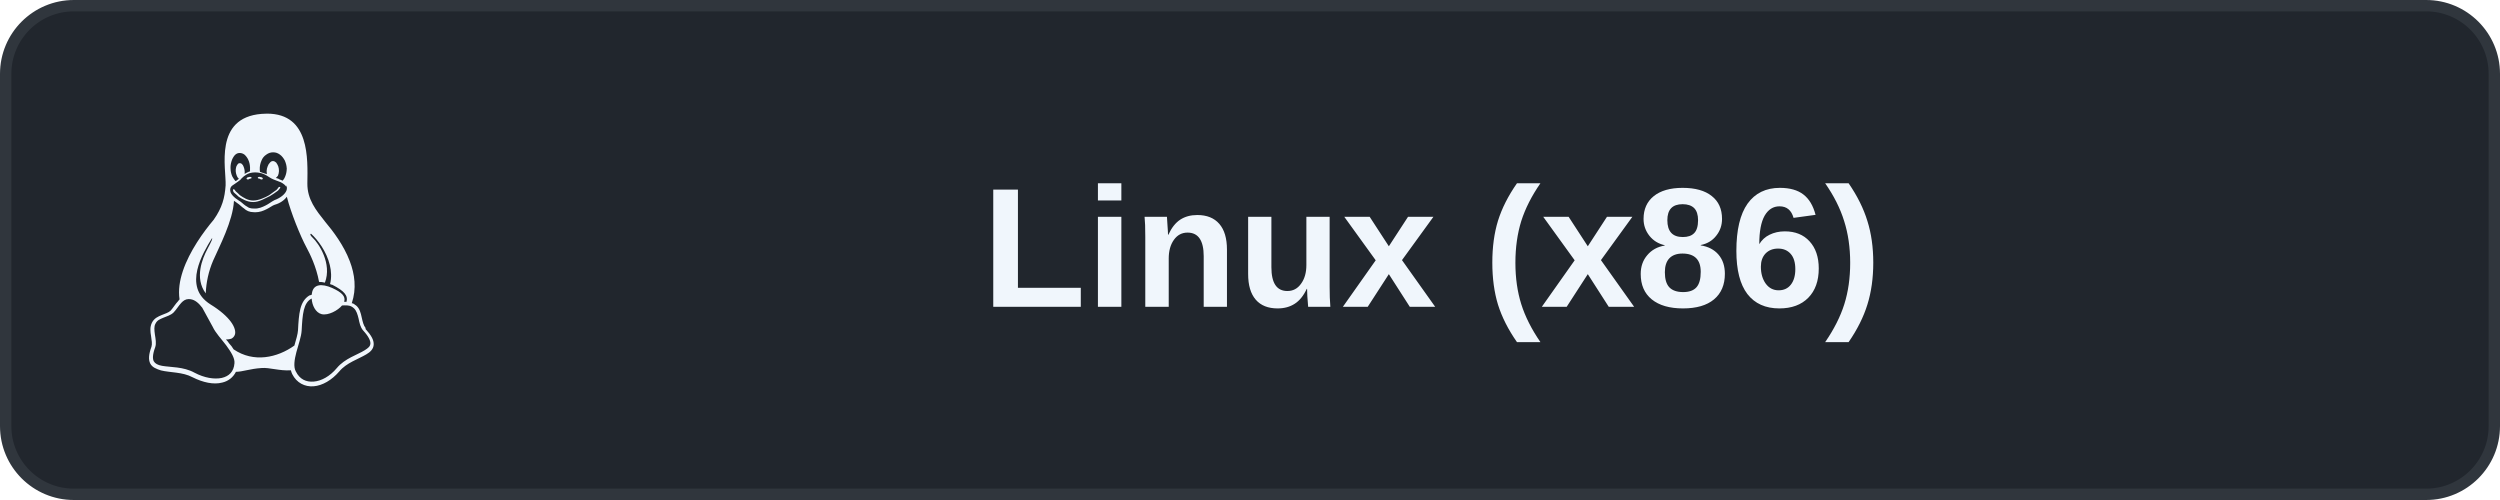
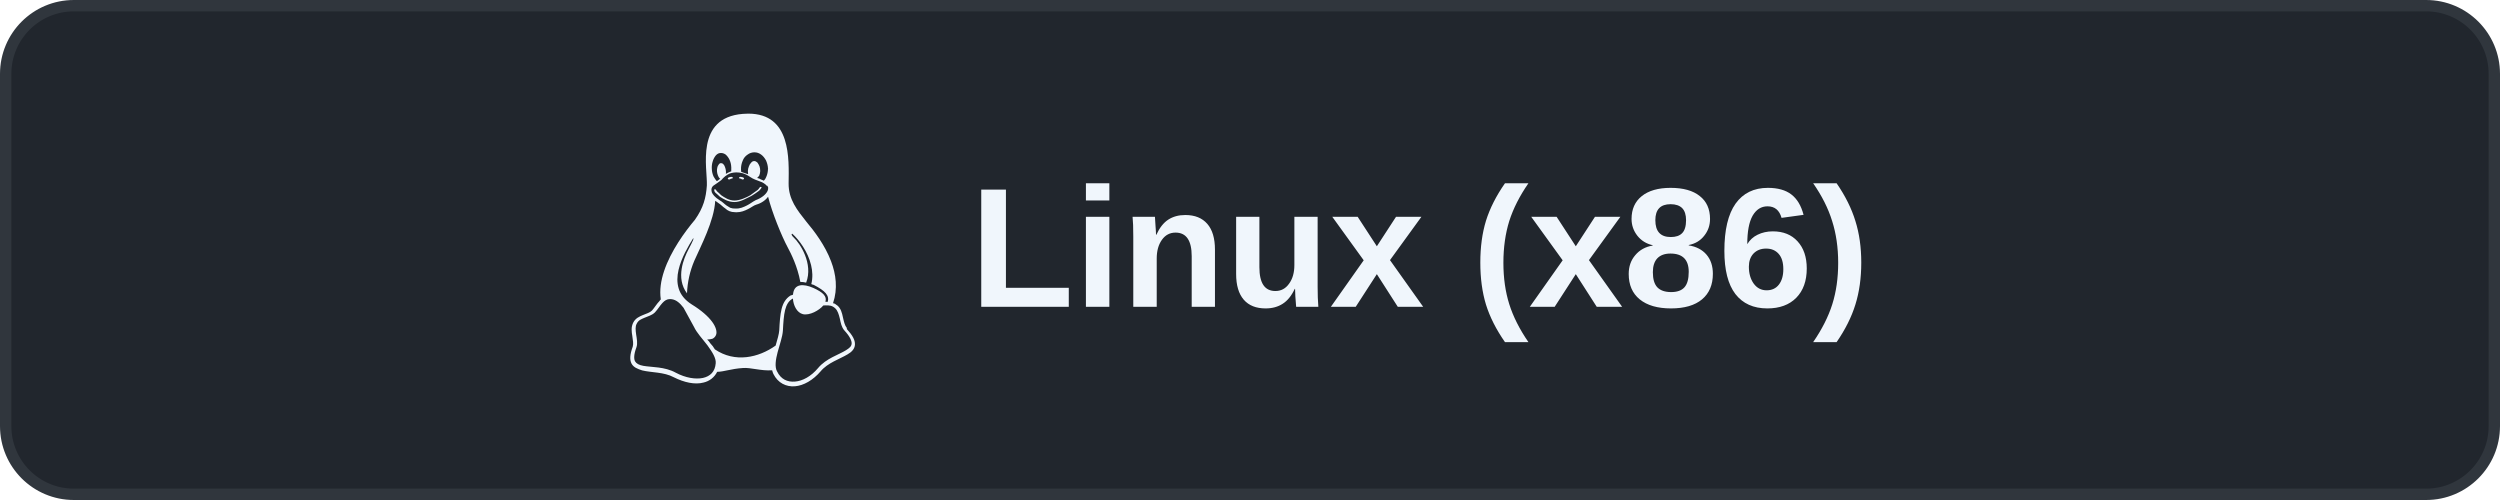
<svg xmlns="http://www.w3.org/2000/svg" width="220" height="44" viewBox="0 0 220 44">
  <rect x=".5" y=".5" width="219" height="43" rx="6" fill="#21262d" stroke="#30363d" />
-   <path fill="#f0f6fc" transform="translate(11 10)" d="M12.504 0c-.155 0-.315.008-.48.021-4.226.333-3.105 4.807-3.17 6.298-.076 1.092-.3 1.953-1.05 3.02-.885 1.051-2.127 2.75-2.716 4.521-.278.832-.41 1.684-.287 2.489a.424.424 0 00-.11.135c-.26.268-.45.6-.663.839-.199.199-.485.267-.797.4-.313.136-.658.269-.864.68-.09.189-.136.394-.132.602 0 .199.027.4.055.536.058.399.116.728.04.97-.249.68-.28 1.145-.106 1.484.174.334.535.47.94.601.81.2 1.91.135 2.774.6.926.466 1.866.67 2.616.47.526-.116.97-.464 1.208-.946.587-.003 1.23-.269 2.26-.334.699-.058 1.574.267 2.577.2.025.134.063.198.114.333l.003.003c.391.778 1.113 1.132 1.884 1.071.771-.06 1.592-.536 2.257-1.306.631-.765 1.683-1.084 2.378-1.503.348-.199.629-.469.649-.853.023-.4-.2-.811-.714-1.376v-.097l-.003-.003c-.17-.2-.25-.535-.338-.926-.085-.401-.182-.786-.492-1.046h-.003c-.059-.054-.123-.067-.188-.135a.357.357 0 00-.19-.064c.431-1.278.264-2.55-.173-3.694-.533-1.41-1.465-2.638-2.175-3.483-.796-1.005-1.576-1.957-1.56-3.368.026-2.152.236-6.133-3.544-6.139zm.529 3.405h.013c.213 0 .396.062.584.198.19.135.33.332.438.533.105.259.158.459.166.724 0-.02.006-.04.006-.06v.105a.086.086 0 01-.004-.021l-.004-.024a1.807 1.807 0 01-.15.706.953.953 0 01-.213.335.71.71 0 00-.088-.042c-.104-.045-.198-.064-.284-.133a1.312 1.312 0 00-.22-.066c.05-.06.146-.133.183-.198.053-.128.082-.264.088-.402v-.02a1.21 1.21 0 00-.061-.4c-.045-.134-.101-.2-.183-.333-.084-.066-.167-.132-.267-.132h-.016c-.093 0-.176.03-.262.132a.8.8 0 00-.205.334 1.18 1.18 0 00-.09.4v.019c.002.089.008.179.02.267-.193-.067-.438-.135-.607-.202a1.635 1.635 0 01-.018-.2v-.02a1.772 1.772 0 01.15-.768c.082-.22.232-.406.43-.533a.985.985 0 01.594-.2zm-2.962.059h.036c.142 0 .27.048.399.135.146.129.264.288.344.465.09.199.14.4.153.667v.004c.007.134.006.2-.002.266v.08c-.03.007-.056.018-.083.024-.152.055-.274.135-.393.2.012-.09.013-.18.003-.267v-.015c-.012-.133-.04-.2-.082-.333a.613.613 0 00-.166-.267.248.248 0 00-.183-.064h-.021c-.071.006-.13.04-.186.132a.552.552 0 00-.12.27.944.944 0 00-.023.33v.015c.012.135.037.2.08.334.046.134.098.2.166.268.01.009.02.018.034.024-.07.057-.117.07-.176.136a.304.304 0 01-.131.068 2.62 2.62 0 01-.275-.402 1.772 1.772 0 01-.155-.667 1.759 1.759 0 01.08-.668 1.43 1.43 0 01.283-.535c.128-.133.26-.2.418-.2zm1.37 1.706c.332 0 .733.065 1.216.399.293.2.523.269 1.052.468h.003c.255.136.405.266.478.399v-.131a.571.571 0 01.016.47c-.123.31-.516.643-1.063.842v.002c-.268.135-.501.333-.775.465-.276.135-.588.292-1.012.267a1.139 1.139 0 01-.448-.067 3.566 3.566 0 01-.322-.198c-.195-.135-.363-.332-.612-.465v-.005h-.005c-.4-.246-.616-.512-.686-.71-.07-.268-.005-.47.193-.6.224-.135.38-.271.483-.336.104-.074.143-.102.176-.131h.002v-.003c.169-.202.436-.47.839-.601.139-.036.294-.065.466-.065zm2.8 2.142c.358 1.417 1.196 3.475 1.735 4.473.286.534.855 1.659 1.102 3.024.156-.005.33.018.513.064.646-1.671-.546-3.467-1.089-3.966-.22-.2-.232-.335-.123-.335.59.534 1.365 1.572 1.646 2.757.13.535.16 1.104.021 1.67.067.028.135.06.205.067 1.032.534 1.413.938 1.23 1.537v-.043c-.06-.003-.12 0-.18 0h-.016c.151-.467-.182-.825-1.065-1.224-.915-.4-1.646-.336-1.77.465-.008.043-.013.066-.018.135-.068.023-.139.053-.209.064-.43.268-.662.669-.793 1.187-.13.533-.17 1.156-.205 1.869v.003c-.02.334-.17.838-.319 1.35-1.5 1.072-3.58 1.538-5.348.334a2.645 2.645 0 00-.402-.533 1.45 1.45 0 00-.275-.333c.182 0 .338-.03.465-.067a.615.615 0 00.314-.334c.108-.267 0-.697-.345-1.163-.345-.467-.931-.995-1.788-1.521-.63-.4-.986-.87-1.15-1.396-.165-.534-.143-1.085-.015-1.645.245-1.07.873-2.11 1.274-2.763.107-.065.037.135-.408.974-.396.751-1.14 2.497-.122 3.854a8.123 8.123 0 01.647-2.876c.564-1.278 1.743-3.504 1.836-5.268.048.036.217.135.289.202.218.133.38.333.59.465.21.201.477.335.876.335.039.003.075.006.11.006.412 0 .73-.134.997-.268.29-.134.52-.334.74-.4h.005c.467-.135.835-.402 1.044-.7zm2.185 8.958c.037.6.343 1.245.882 1.377.588.134 1.434-.333 1.791-.765l.211-.01c.315-.007.577.01.847.268l.003.003c.208.199.305.53.391.876.085.4.154.78.409 1.066.486.527.645.906.636 1.14l.003-.007v.018l-.003-.012c-.015.262-.185.396-.498.595-.63.401-1.746.712-2.457 1.57-.618.737-1.37 1.14-2.036 1.191-.664.053-1.237-.2-1.574-.898l-.005-.003c-.21-.4-.12-1.025.056-1.69.176-.668.428-1.344.463-1.897.037-.714.076-1.335.195-1.814.12-.465.308-.797.641-.984l.045-.022zm-10.814.049h.01c.053 0 .105.005.157.014.376.055.706.333 1.023.752l.91 1.664.003.003c.243.533.754 1.064 1.189 1.637.434.598.77 1.131.729 1.57v.006c-.057.744-.48 1.148-1.125 1.294-.645.135-1.52.002-2.395-.464-.968-.536-2.118-.469-2.857-.602-.369-.066-.61-.2-.723-.4-.11-.2-.113-.602.123-1.23v-.004l.002-.003c.117-.334.03-.752-.027-1.118-.055-.401-.083-.71.043-.94.16-.334.396-.4.69-.533.294-.135.64-.202.915-.47h.002v-.002c.256-.268.445-.601.668-.838.19-.201.38-.336.663-.336zm7.159-9.074c-.435.201-.945.535-1.488.535-.542 0-.97-.267-1.28-.466-.154-.134-.28-.268-.373-.335-.164-.134-.144-.333-.074-.333.109.016.129.134.199.2.096.066.215.2.36.333.292.2.68.467 1.167.467.485 0 1.053-.267 1.398-.466.195-.135.445-.334.648-.467.156-.136.149-.267.279-.267.128.016.034.134-.147.332a8.097 8.097 0 01-.69.468zm-1.082-1.583V5.64c-.006-.02.013-.042.029-.05.074-.043.18-.027.26.004.063 0 .16.067.15.135-.006.049-.085.066-.135.066-.055 0-.092-.043-.141-.068-.052-.018-.146-.008-.163-.065zm-.551 0c-.02.058-.113.049-.166.066-.047.025-.086.068-.14.068-.05 0-.13-.02-.136-.068-.01-.066.088-.133.15-.133.08-.031.184-.047.259-.005.019.009.036.03.03.05v.02h.003z" />
-   <text x="126" y="27" text-anchor="middle" fill="#f0f6fc" font-family="Arial,sans-serif" font-size="15" font-weight="600">Linux (x86)</text>
+   <g transform="translate(42.35 0)">
+     <path fill="#f0f6fc" transform="translate(11 10)" d="M12.504 0c-.155 0-.315.008-.48.021-4.226.333-3.105 4.807-3.17 6.298-.076 1.092-.3 1.953-1.05 3.02-.885 1.051-2.127 2.75-2.716 4.521-.278.832-.41 1.684-.287 2.489a.424.424 0 00-.11.135c-.26.268-.45.6-.663.839-.199.199-.485.267-.797.4-.313.136-.658.269-.864.68-.09.189-.136.394-.132.602 0 .199.027.4.055.536.058.399.116.728.04.97-.249.68-.28 1.145-.106 1.484.174.334.535.47.94.601.81.2 1.91.135 2.774.6.926.466 1.866.67 2.616.47.526-.116.97-.464 1.208-.946.587-.003 1.23-.269 2.26-.334.699-.058 1.574.267 2.577.2.025.134.063.198.114.333l.003.003c.391.778 1.113 1.132 1.884 1.071.771-.06 1.592-.536 2.257-1.306.631-.765 1.683-1.084 2.378-1.503.348-.199.629-.469.649-.853.023-.4-.2-.811-.714-1.376v-.097l-.003-.003c-.17-.2-.25-.535-.338-.926-.085-.401-.182-.786-.492-1.046h-.003c-.059-.054-.123-.067-.188-.135a.357.357 0 00-.19-.064c.431-1.278.264-2.55-.173-3.694-.533-1.41-1.465-2.638-2.175-3.483-.796-1.005-1.576-1.957-1.56-3.368.026-2.152.236-6.133-3.544-6.139zm.529 3.405h.013c.213 0 .396.062.584.198.19.135.33.332.438.533.105.259.158.459.166.724 0-.02.006-.04.006-.06v.105a.086.086 0 01-.004-.021l-.004-.024a1.807 1.807 0 01-.15.706.953.953 0 01-.213.335.71.71 0 00-.088-.042c-.104-.045-.198-.064-.284-.133a1.312 1.312 0 00-.22-.066c.05-.06.146-.133.183-.198.053-.128.082-.264.088-.402v-.02a1.21 1.21 0 00-.061-.4c-.045-.134-.101-.2-.183-.333-.084-.066-.167-.132-.267-.132h-.016c-.093 0-.176.03-.262.132a.8.8 0 00-.205.334 1.18 1.18 0 00-.09.4v.019c.002.089.008.179.02.267-.193-.067-.438-.135-.607-.202a1.635 1.635 0 01-.018-.2v-.02a1.772 1.772 0 01.15-.768c.082-.22.232-.406.43-.533a.985.985 0 01.594-.2zm-2.962.059h.036c.142 0 .27.048.399.135.146.129.264.288.344.465.09.199.14.4.153.667v.004c.007.134.006.2-.002.266v.08c-.03.007-.056.018-.083.024-.152.055-.274.135-.393.2.012-.09.013-.18.003-.267v-.015c-.012-.133-.04-.2-.082-.333a.613.613 0 00-.166-.267.248.248 0 00-.183-.064h-.021c-.071.006-.13.04-.186.132a.552.552 0 00-.12.27.944.944 0 00-.023.33v.015c.012.135.037.2.08.334.046.134.098.2.166.268.01.009.02.018.034.024-.07.057-.117.07-.176.136a.304.304 0 01-.131.068 2.62 2.62 0 01-.275-.402 1.772 1.772 0 01-.155-.667 1.759 1.759 0 01.08-.668 1.43 1.43 0 01.283-.535c.128-.133.26-.2.418-.2zm1.37 1.706c.332 0 .733.065 1.216.399.293.2.523.269 1.052.468h.003c.255.136.405.266.478.399v-.131a.571.571 0 01.016.47c-.123.31-.516.643-1.063.842v.002c-.268.135-.501.333-.775.465-.276.135-.588.292-1.012.267a1.139 1.139 0 01-.448-.067 3.566 3.566 0 01-.322-.198c-.195-.135-.363-.332-.612-.465v-.005h-.005c-.4-.246-.616-.512-.686-.71-.07-.268-.005-.47.193-.6.224-.135.38-.271.483-.336.104-.074.143-.102.176-.131h.002v-.003c.169-.202.436-.47.839-.601.139-.036.294-.065.466-.065zm2.8 2.142c.358 1.417 1.196 3.475 1.735 4.473.286.534.855 1.659 1.102 3.024.156-.005.33.018.513.064.646-1.671-.546-3.467-1.089-3.966-.22-.2-.232-.335-.123-.335.59.534 1.365 1.572 1.646 2.757.13.535.16 1.104.021 1.67.067.028.135.06.205.067 1.032.534 1.413.938 1.23 1.537v-.043c-.06-.003-.12 0-.18 0h-.016c.151-.467-.182-.825-1.065-1.224-.915-.4-1.646-.336-1.77.465-.008.043-.013.066-.018.135-.068.023-.139.053-.209.064-.43.268-.662.669-.793 1.187-.13.533-.17 1.156-.205 1.869v.003c-.02.334-.17.838-.319 1.35-1.5 1.072-3.58 1.538-5.348.334a2.645 2.645 0 00-.402-.533 1.45 1.45 0 00-.275-.333c.182 0 .338-.03.465-.067a.615.615 0 00.314-.334c.108-.267 0-.697-.345-1.163-.345-.467-.931-.995-1.788-1.521-.63-.4-.986-.87-1.15-1.396-.165-.534-.143-1.085-.015-1.645.245-1.07.873-2.11 1.274-2.763.107-.065.037.135-.408.974-.396.751-1.14 2.497-.122 3.854a8.123 8.123 0 01.647-2.876c.564-1.278 1.743-3.504 1.836-5.268.048.036.217.135.289.202.218.133.38.333.59.465.21.201.477.335.876.335.039.003.075.006.11.006.412 0 .73-.134.997-.268.29-.134.52-.334.74-.4h.005c.467-.135.835-.402 1.044-.7zm2.185 8.958c.037.6.343 1.245.882 1.377.588.134 1.434-.333 1.791-.765l.211-.01c.315-.007.577.01.847.268l.003.003c.208.199.305.53.391.876.085.4.154.78.409 1.066.486.527.645.906.636 1.14l.003-.007v.018l-.003-.012c-.015.262-.185.396-.498.595-.63.401-1.746.712-2.457 1.57-.618.737-1.37 1.14-2.036 1.191-.664.053-1.237-.2-1.574-.898l-.005-.003c-.21-.4-.12-1.025.056-1.69.176-.668.428-1.344.463-1.897.037-.714.076-1.335.195-1.814.12-.465.308-.797.641-.984l.045-.022zm-10.814.049h.01c.053 0 .105.005.157.014.376.055.706.333 1.023.752l.91 1.664.003.003c.243.533.754 1.064 1.189 1.637.434.598.77 1.131.729 1.57v.006c-.057.744-.48 1.148-1.125 1.294-.645.135-1.52.002-2.395-.464-.968-.536-2.118-.469-2.857-.602-.369-.066-.61-.2-.723-.4-.11-.2-.113-.602.123-1.23v-.004l.002-.003c.117-.334.03-.752-.027-1.118-.055-.401-.083-.71.043-.94.16-.334.396-.4.69-.533.294-.135.64-.202.915-.47h.002v-.002c.256-.268.445-.601.668-.838.19-.201.38-.336.663-.336zm7.159-9.074c-.435.201-.945.535-1.488.535-.542 0-.97-.267-1.28-.466-.154-.134-.28-.268-.373-.335-.164-.134-.144-.333-.074-.333.109.016.129.134.199.2.096.066.215.2.36.333.292.2.68.467 1.167.467.485 0 1.053-.267 1.398-.466.195-.135.445-.334.648-.467.156-.136.149-.267.279-.267.128.016.034.134-.147.332a8.097 8.097 0 01-.69.468zm-1.082-1.583V5.64c-.006-.02.013-.042.029-.05.074-.043.18-.027.26.004.063 0 .16.067.15.135-.006.049-.085.066-.135.066-.055 0-.092-.043-.141-.068-.052-.018-.146-.008-.163-.065zm-.551 0c-.02.058-.113.049-.166.066-.047.025-.086.068-.14.068-.05 0-.13-.02-.136-.068-.01-.066.088-.133.15-.133.08-.031.184-.047.259-.005.019.009.036.03.03.05v.02h.003z" />
+     <text x="43" y="27" fill="#f0f6fc" font-family="Arial,sans-serif" font-size="15" font-weight="600">Linux (x86)</text>
+   </g>
</svg>
